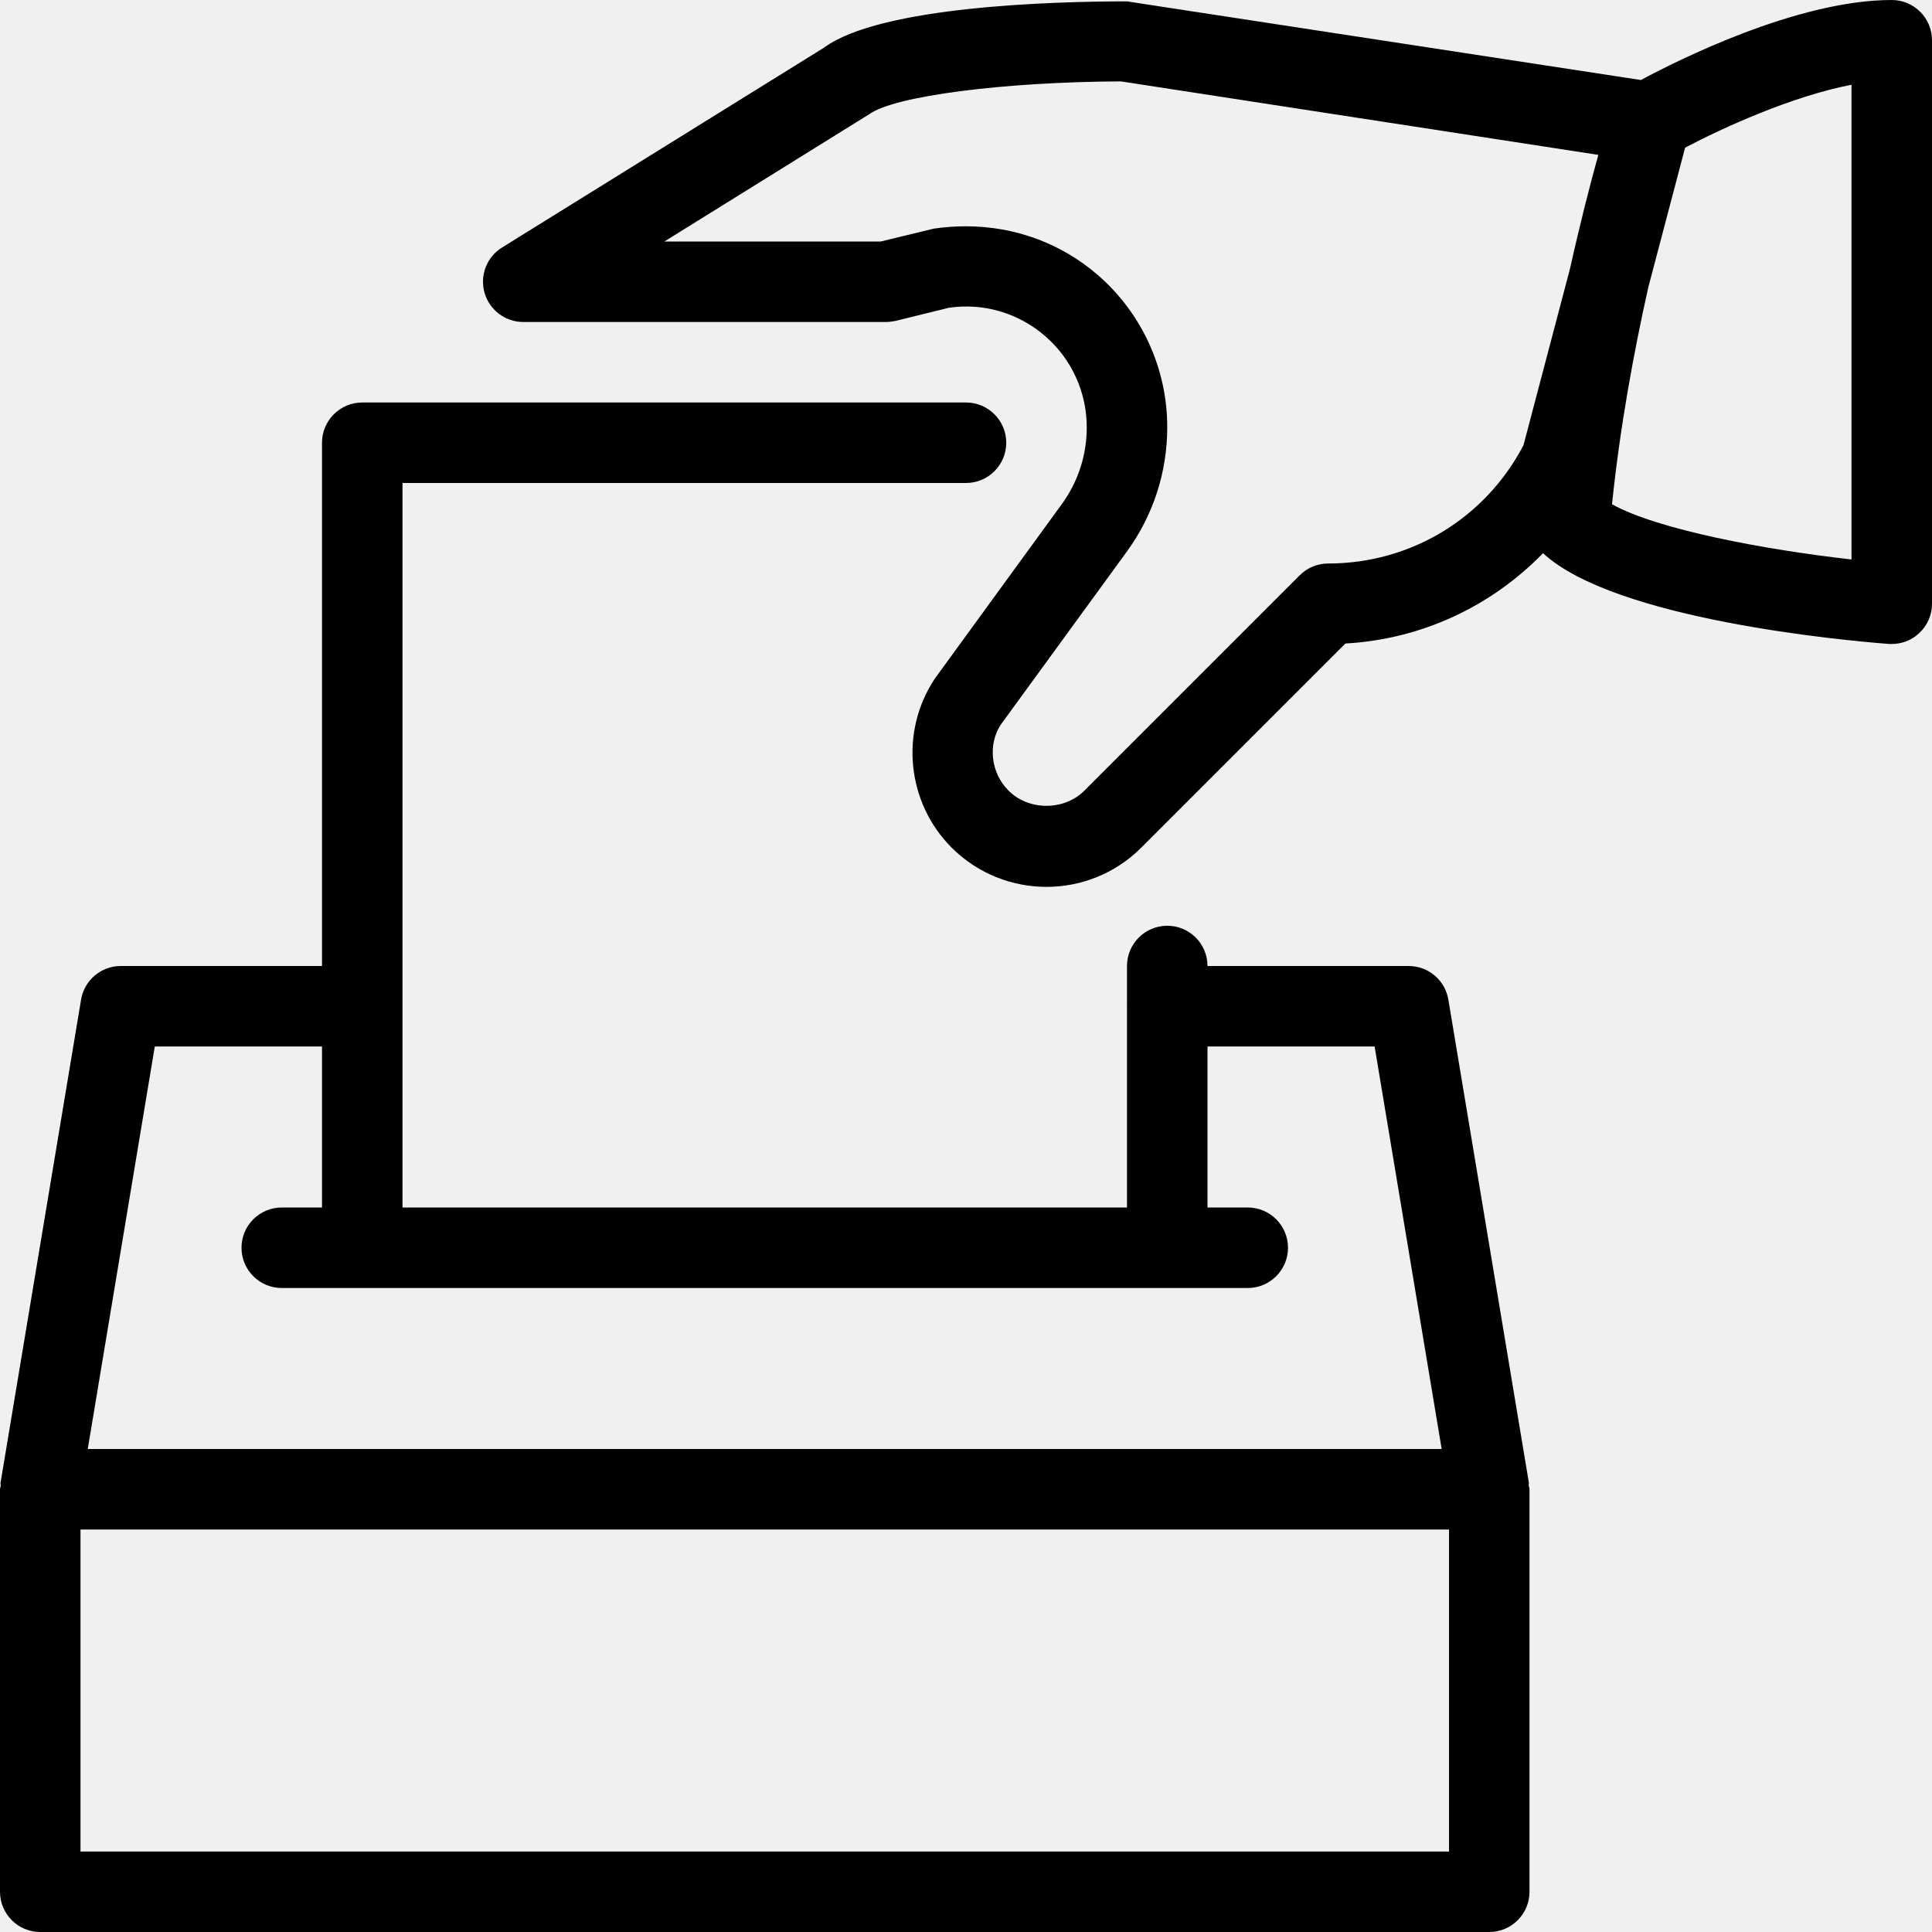
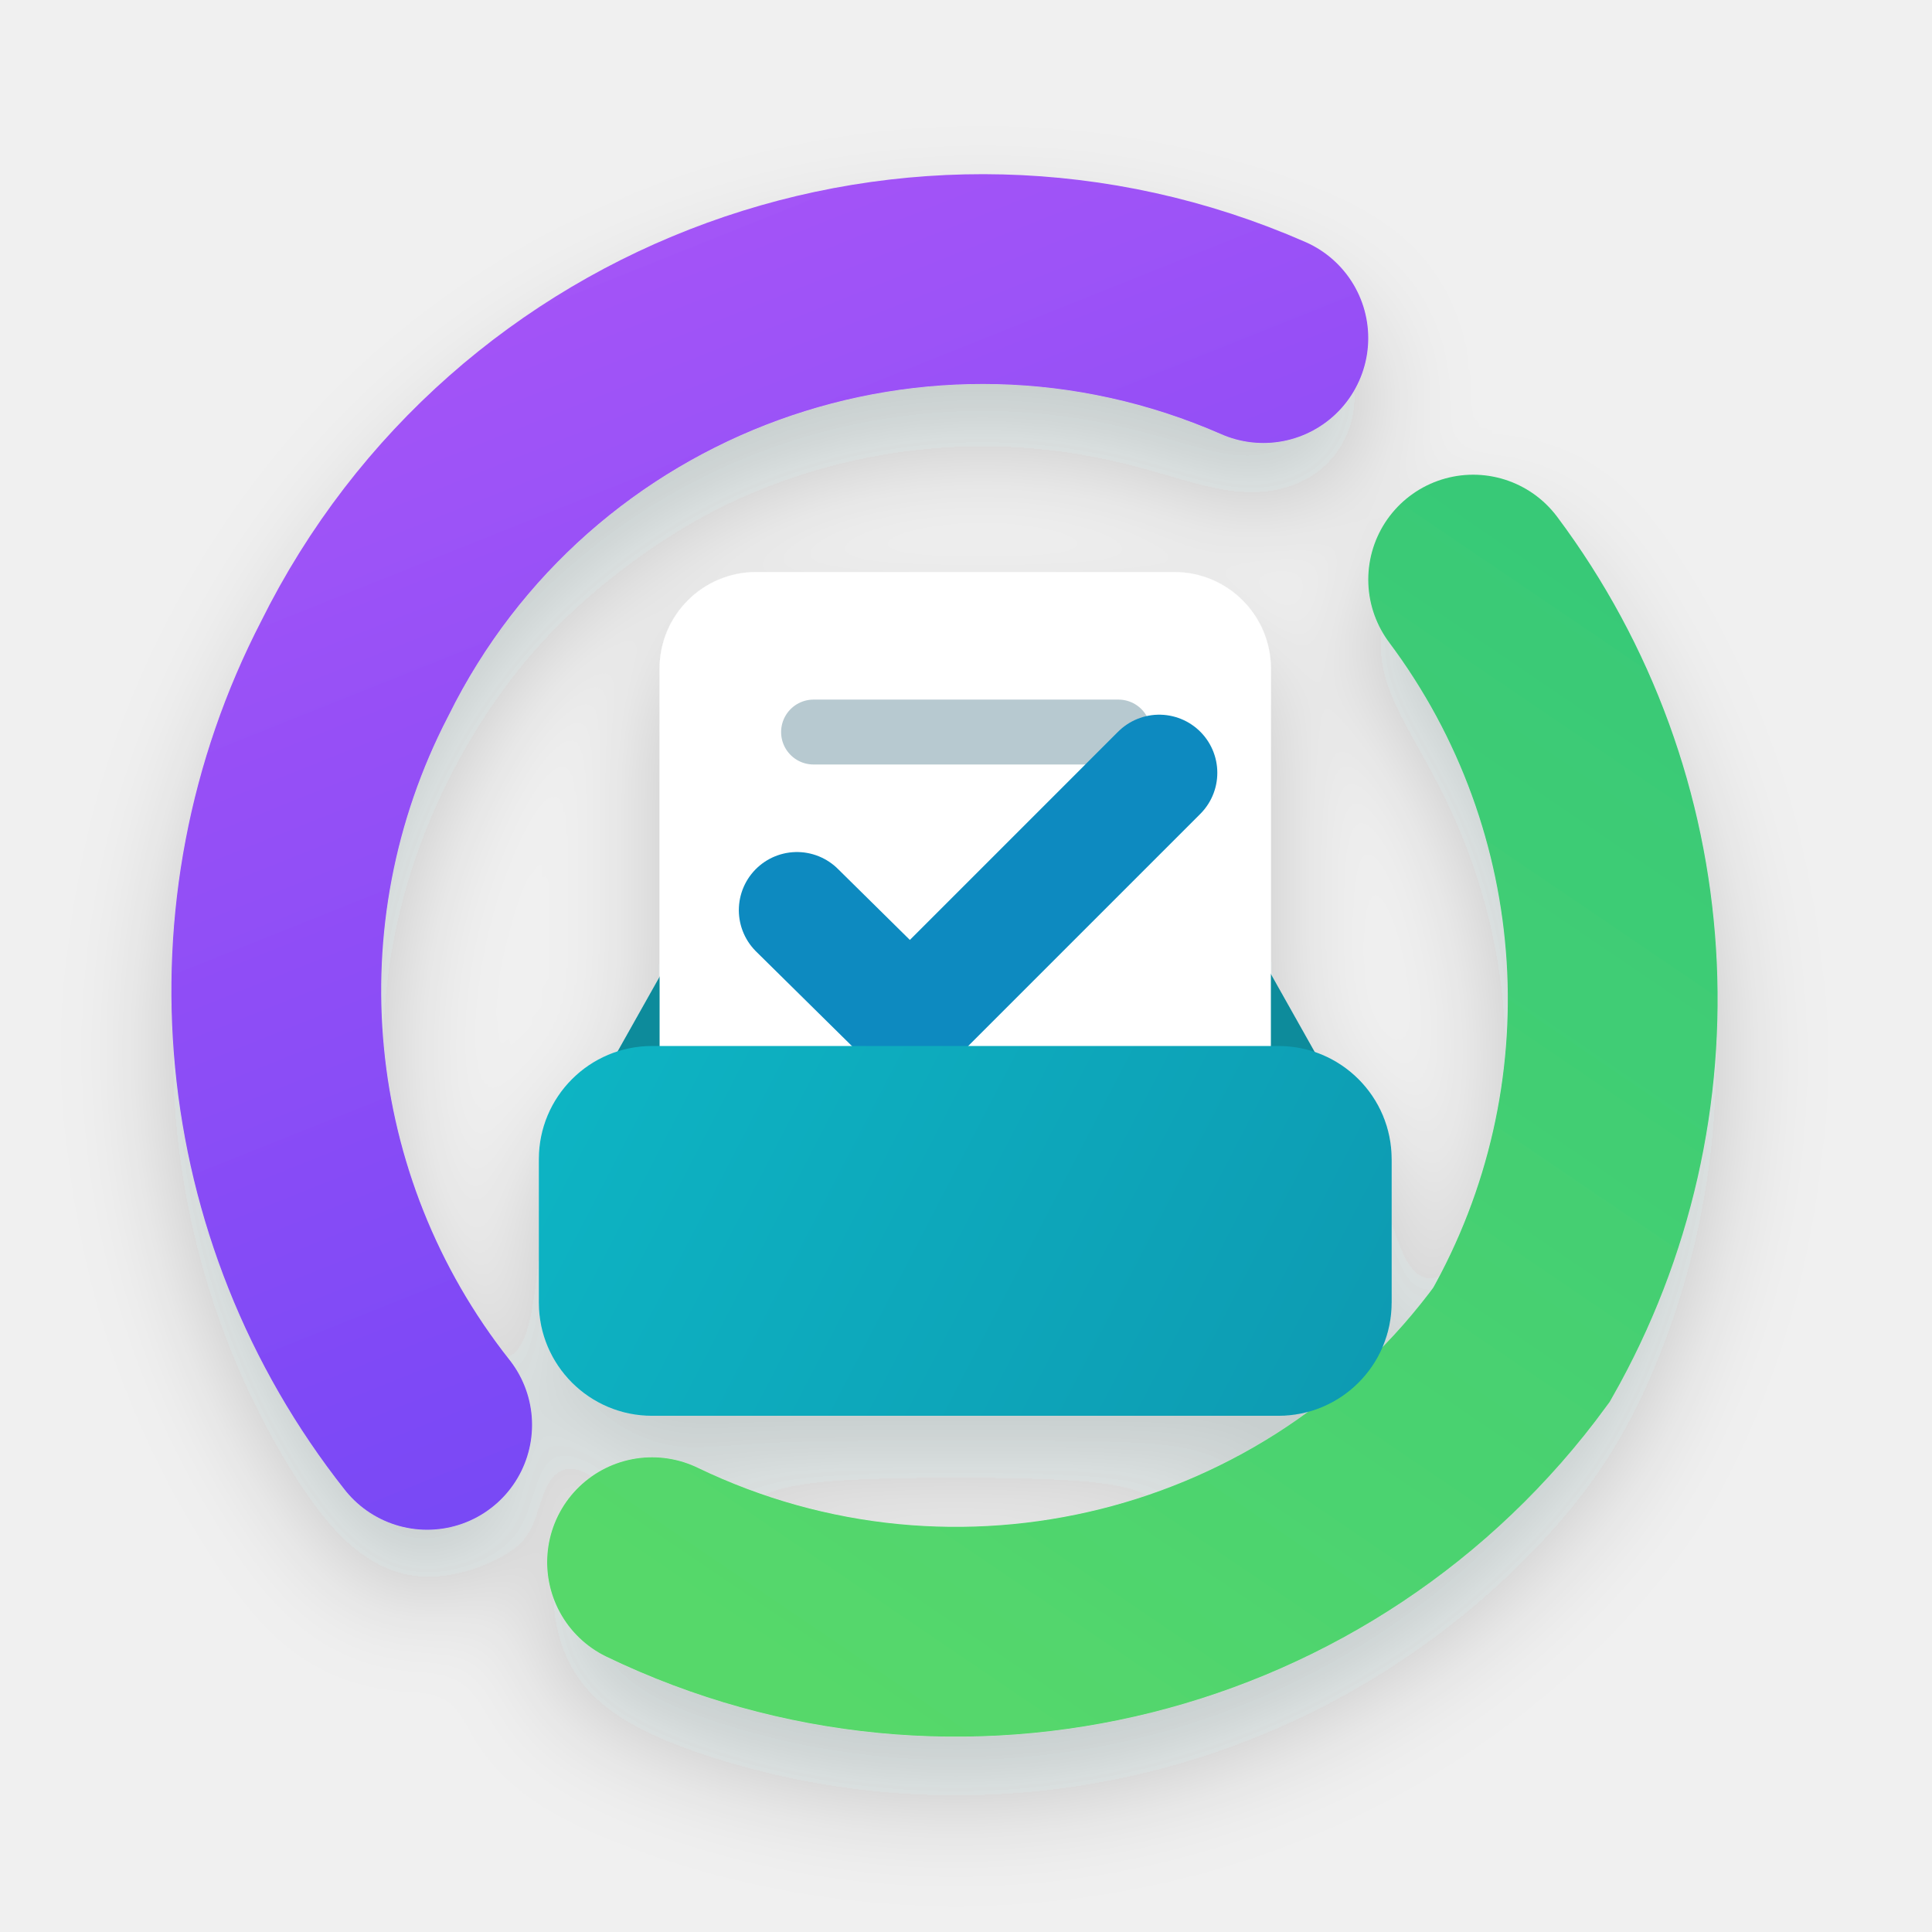
- <svg xmlns="http://www.w3.org/2000/svg" fill="#000000" height="800px" width="800px" version="1.1" id="Layer_1" viewBox="0 0 512 512" xml:space="preserve">
-   <g id="SVGRepo_bgCarrier" stroke-width="0" />
-   <g id="SVGRepo_tracerCarrier" stroke-linecap="round" stroke-linejoin="round" />
-   <g id="SVGRepo_iconCarrier">
-     <g>
-       <g>
-         <g>
-           <path d="M501.333,0c-25.109,0-57.024,16.128-66.475,21.205L298.667,0.363c-19.136,0-65.323,1.237-80.299,12.267L133.035,65.6 c-4.053,2.517-5.931,7.403-4.629,11.989c1.323,4.587,5.504,7.744,10.261,7.744h96c0.853,0,1.685-0.107,2.517-0.256l14.293-3.52 c9.237-1.344,18.453,1.408,25.472,7.488c7.04,6.08,11.051,14.891,11.051,24.192c0,7.403-2.304,14.464-6.677,20.459 l-33.557,46.101c-9.365,14.037-7.509,32.896,4.437,44.843c6.933,6.912,16.021,10.389,25.131,10.389s18.197-3.477,25.131-10.411 l54.08-54.08c20.203-1.131,38.677-9.856,52.373-23.936c18.944,17.557,79.573,23.125,91.584,24.043 c0.277,0.021,0.555,0.021,0.832,0.021c2.667,0,5.269-1.003,7.232-2.837c2.197-2.027,3.435-4.864,3.435-7.829V10.667 C512,4.779,507.221,0,501.333,0z M416.043,71.296l-12.309,46.699c-10.112,19.349-29.845,31.339-51.733,31.339 c-2.837,0-5.547,1.109-7.552,3.115l-57.088,57.088c-5.355,5.355-14.72,5.355-20.075,0c-4.779-4.757-5.525-12.309-2.027-17.557 l33.323-45.739c7.04-9.664,10.752-21.099,10.752-33.045c0-15.467-6.699-30.165-18.389-40.299 c-9.664-8.363-21.888-12.928-35.029-12.928c-2.773,0-5.611,0.213-8.448,0.619L233.408,64h-57.344l54.251-33.707 c6.677-4.907,36.053-8.597,66.731-8.725l126.528,19.477C421.504,48.448,418.816,58.901,416.043,71.296z M490.667,148.267 c-23.061-2.603-51.392-7.915-63.467-14.635c2.133-20.736,5.888-40.832,9.6-57.429l9.771-37.077 c9.856-5.184,28.224-13.611,44.096-16.661V148.267z" />
-           <path d="M405.163,392.917l-21.333-128c-0.853-5.141-5.291-8.917-10.517-8.917H320c0-5.888-4.779-10.667-10.667-10.667 s-10.667,4.779-10.667,10.667v10.56c0,0.043-0.021,0.064-0.021,0.107s0.021,0.064,0.021,0.107V320h-192V128H256 c5.888,0,10.667-4.779,10.667-10.667s-4.779-10.667-10.667-10.667H96c-5.888,0-10.667,4.779-10.667,10.667V256H32 c-5.205,0-9.664,3.776-10.517,8.917l-21.333,128c-0.043,0.277,0.064,0.533,0.043,0.789C0.171,394.048,0,394.325,0,394.667 v106.667C0,507.221,4.779,512,10.667,512h384c5.888,0,10.667-4.779,10.667-10.667V394.667c0-0.363-0.171-0.683-0.213-1.024 C405.099,393.387,405.205,393.152,405.163,392.917z M41.024,277.333h44.309V320H74.667C68.779,320,64,324.779,64,330.667 s4.779,10.667,10.667,10.667h256c5.888,0,10.667-4.779,10.667-10.667S336.555,320,330.667,320H320v-42.667h44.288L382.059,384 H23.253L41.024,277.333z M384,490.667H21.333v-85.333H384V490.667z" />
-         </g>
-       </g>
-     </g>
+ <svg xmlns="http://www.w3.org/2000/svg" viewBox="0 0 128 128" width="128" height="128" fill="none" role="img" aria-label="Elections">
+   <defs>
+     <linearGradient id="arcPurple" x1="21" y1="16" x2="59" y2="111" gradientUnits="userSpaceOnUse">
+       <stop offset="0" stop-color="#A855F7" />
+       <stop offset="1" stop-color="#6D45F5" />
+     </linearGradient>
+     <linearGradient id="arcGreen" x1="49" y1="109" x2="104" y2="28" gradientUnits="userSpaceOnUse">
+       <stop offset="0" stop-color="#56D86B" />
+       <stop offset="1" stop-color="#36C878" />
+     </linearGradient>
+     <linearGradient id="boxFill" x1="36" y1="69" x2="92" y2="98" gradientUnits="userSpaceOnUse">
+       <stop offset="0" stop-color="#08B5C4" />
+       <stop offset="1" stop-color="#0799B1" />
+     </linearGradient>
+     <filter id="softShadow" x="-30%" y="-30%" width="160%" height="160%">
+       <feDropShadow dx="0" dy="4" stdDeviation="3.5" flood-color="#05202A" flood-opacity="0.18" />
+     </filter>
+   </defs>
+   <g filter="url(#softShadow)">
+     <path d="M28.3 94.4A46.4 46.4 0 0 1 23.5 44.3A46.4 46.4 0 0 1 83.7 22.4" stroke="url(#arcPurple)" stroke-width="13.9" stroke-linecap="round" />
+     <path d="M43.2 103.5A46.4 46.4 0 0 0 100.8 89.1A46.4 46.4 0 0 0 97.6 38.4" stroke="url(#arcGreen)" stroke-width="13.9" stroke-linecap="round" />
+     <path d="M40.5 70.4L45.9 60.8H82.1L87.5 70.4Z" fill="#078B9B" />
+     <rect x="43.7" y="37.9" width="40.5" height="41.6" rx="6.4" fill="#FFFFFF" />
+     <path d="M53.9 48.5H74.1" stroke="#B7C9D0" stroke-width="4.3" stroke-linecap="round" />
+     <path d="M52.8 60.3L60.3 67.7L76.8 51.2" stroke="#078AC0" stroke-width="7.7" stroke-linecap="round" stroke-linejoin="round" />
+     <rect x="35.7" y="69.3" width="56.5" height="24.5" rx="7.5" fill="url(#boxFill)" />
  </g>
</svg>
